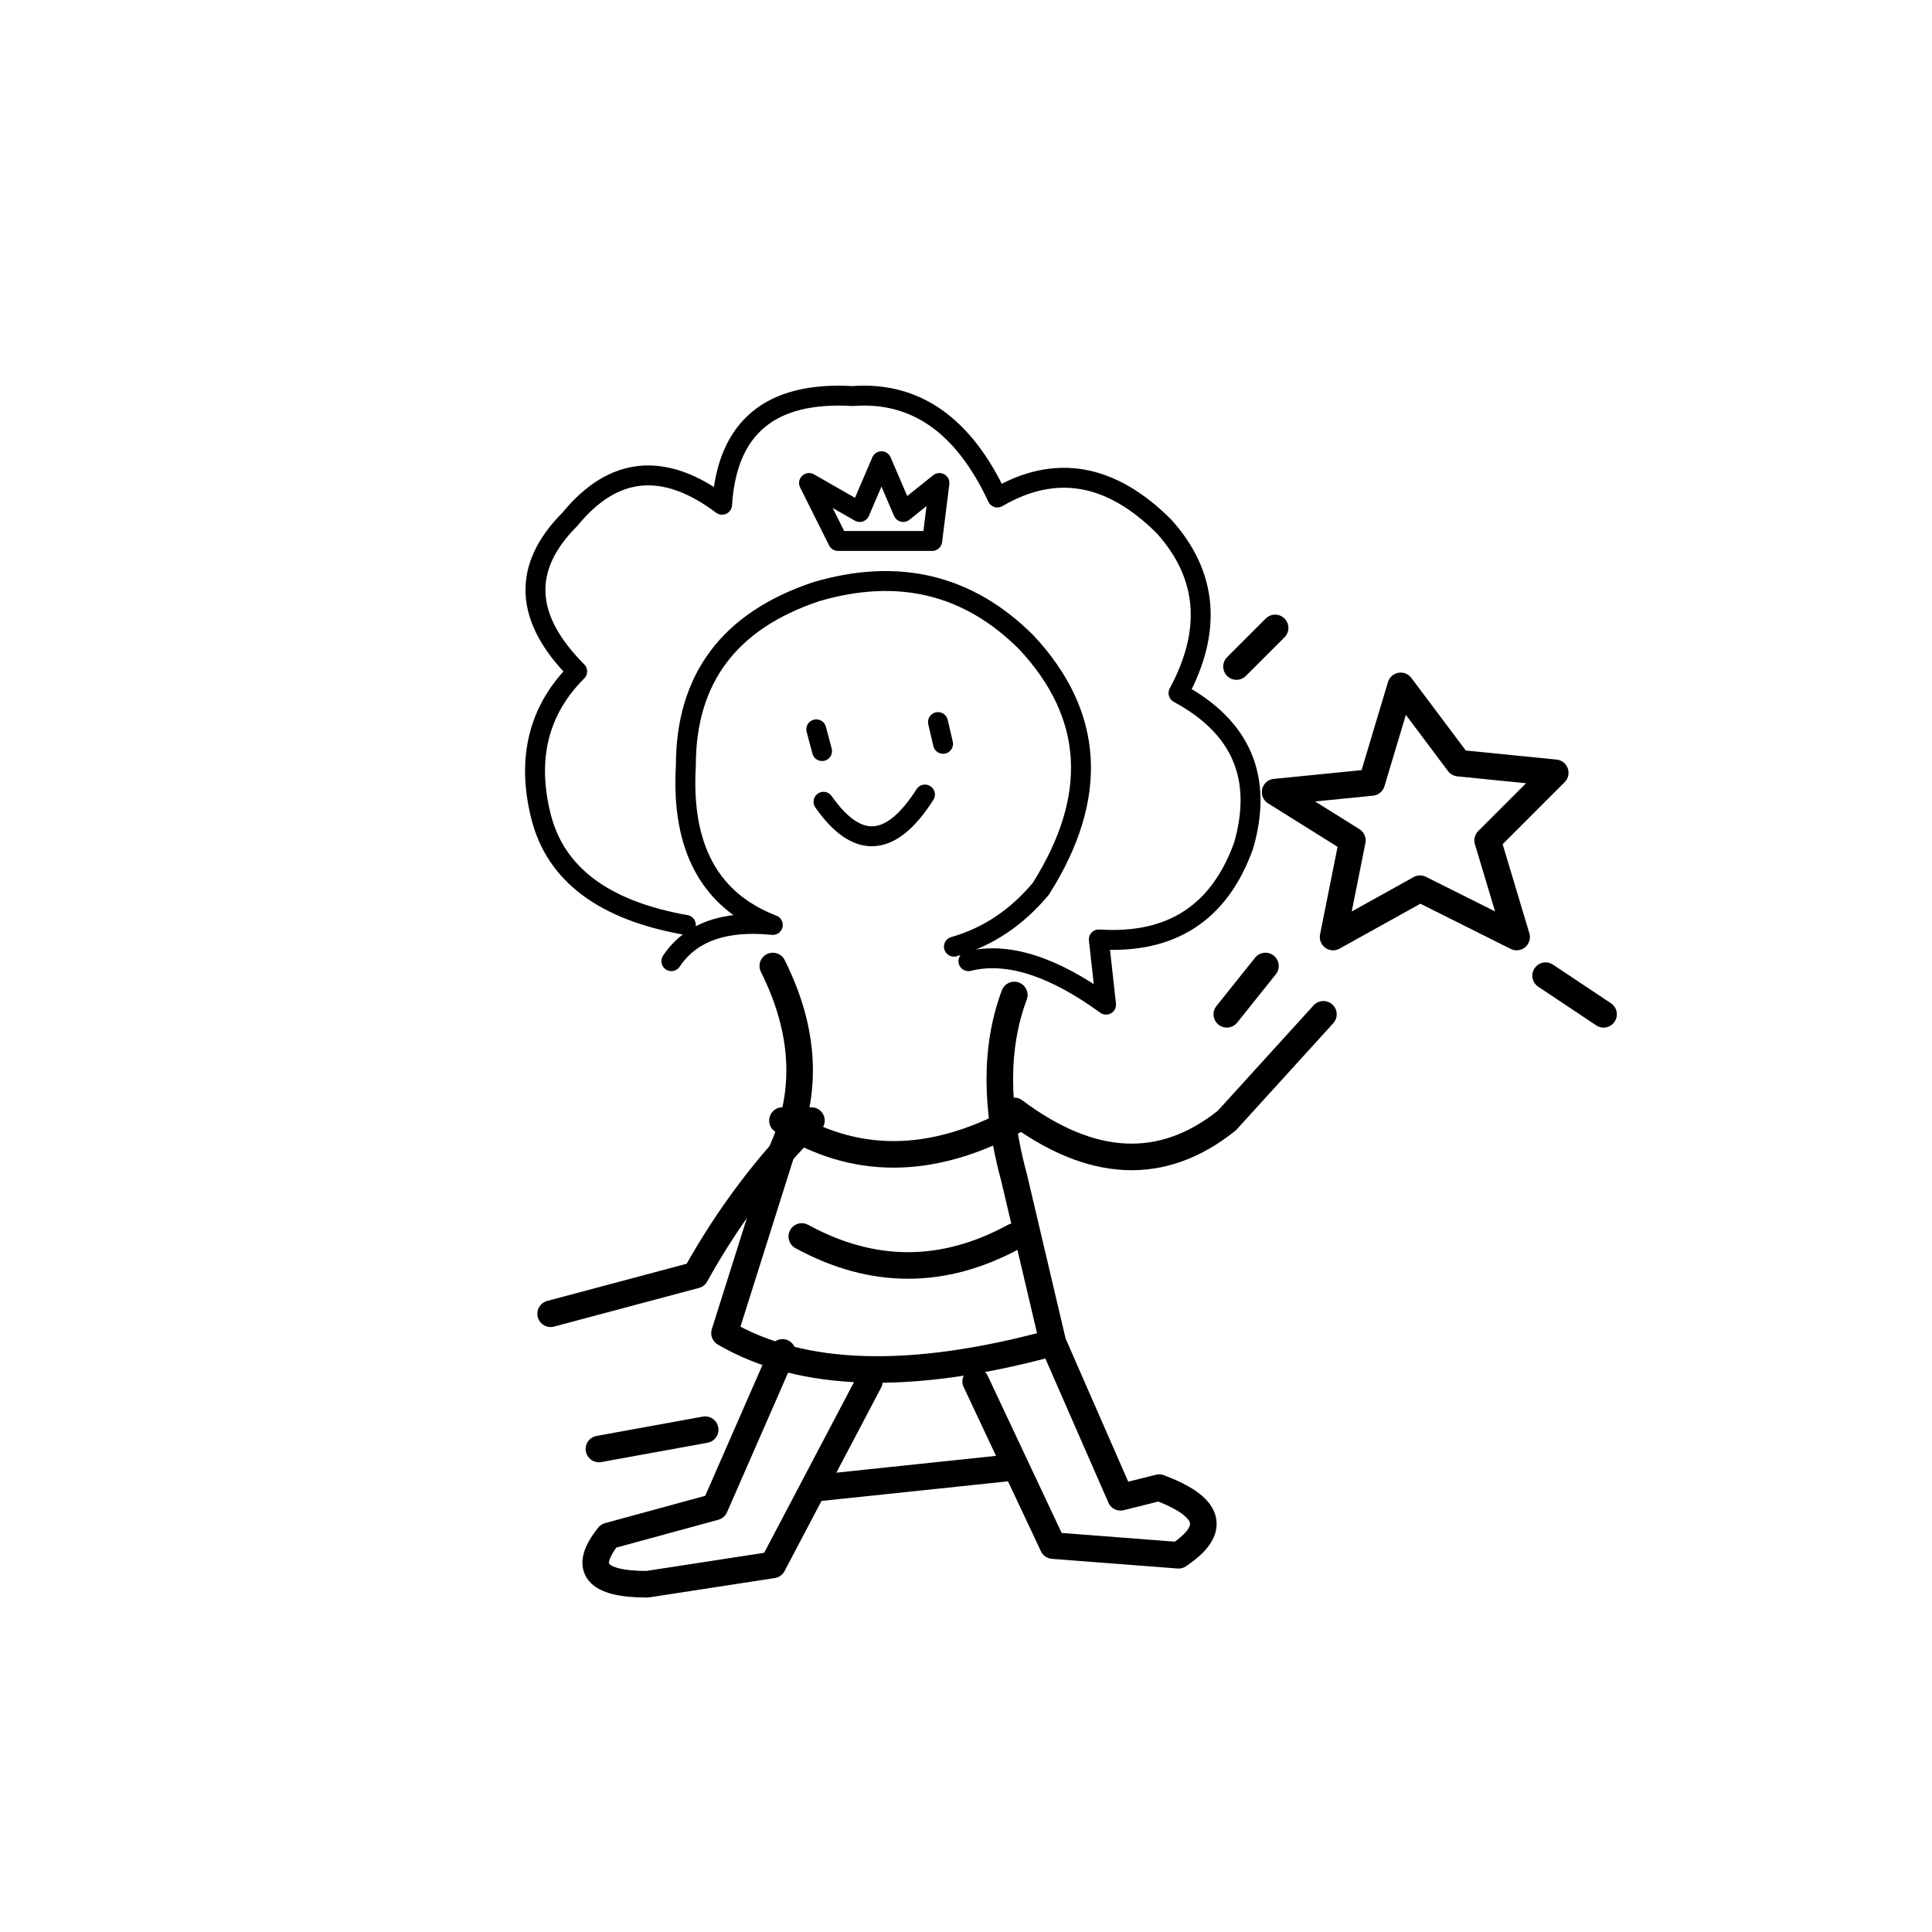
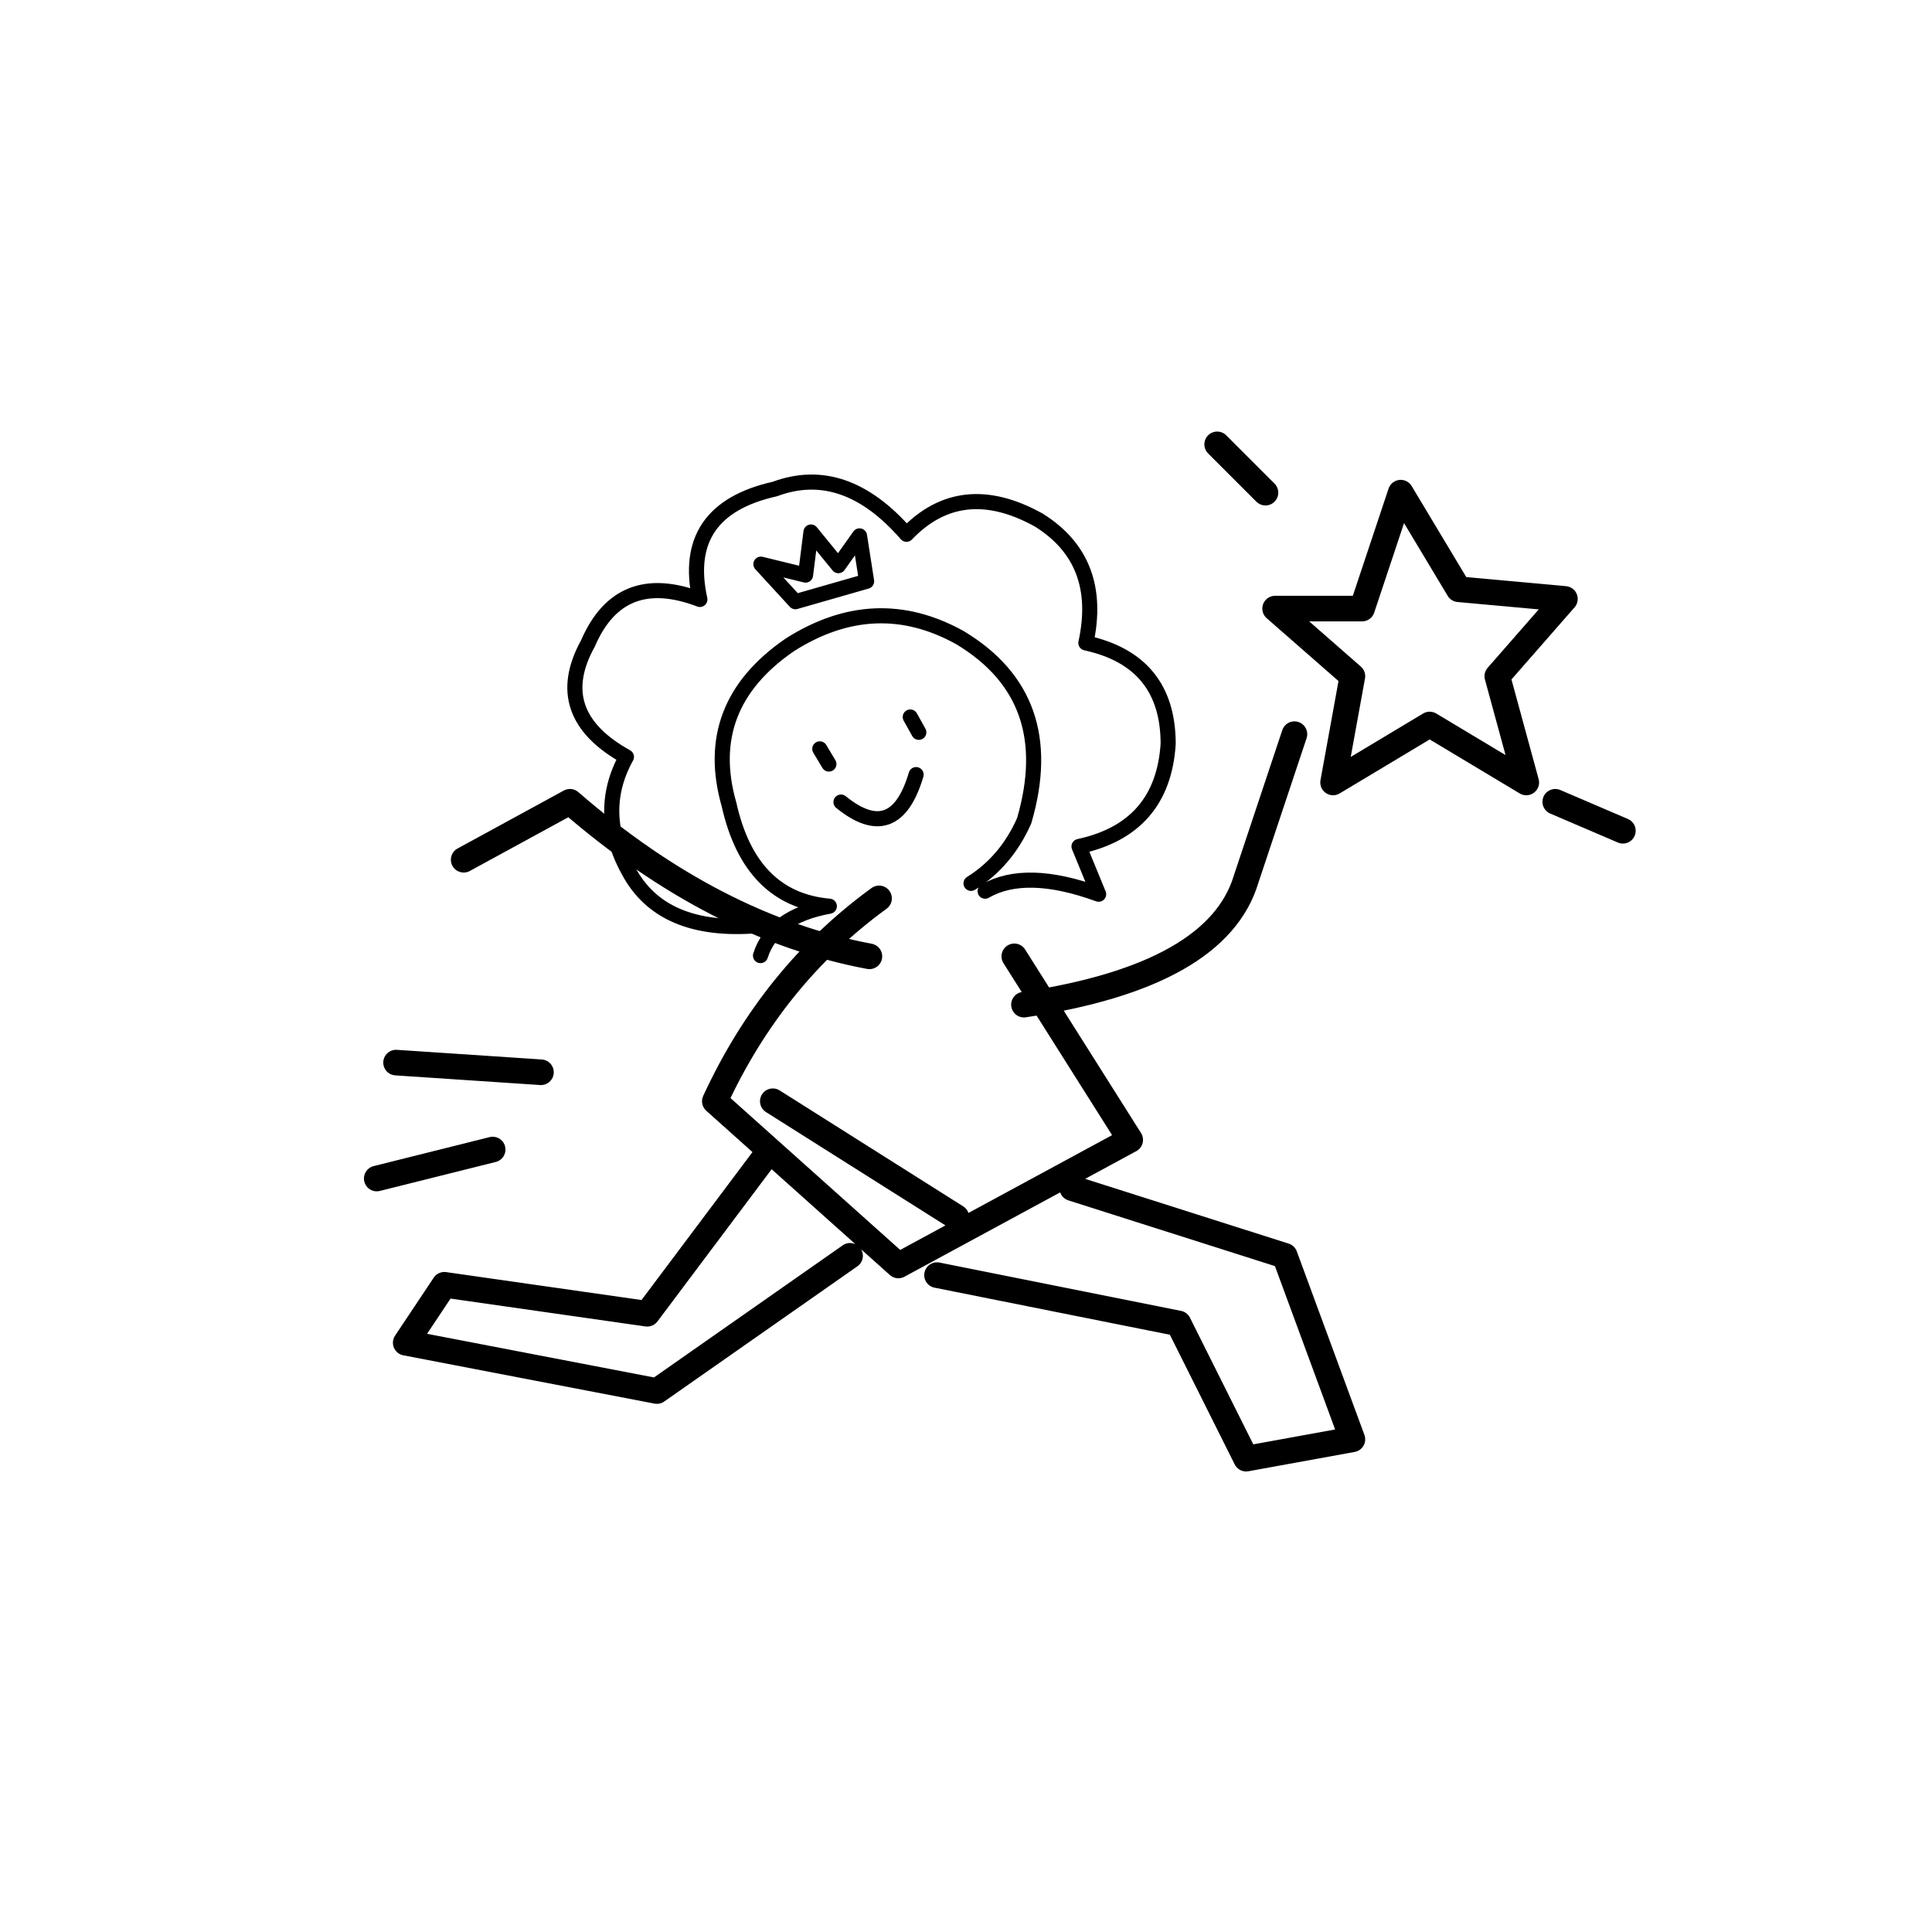
<svg xmlns="http://www.w3.org/2000/svg" viewBox="0 0 200 200">
-   <g fill="none" stroke="#000" stroke-width="2.75" stroke-linecap="round" stroke-linejoin="round">
-     <path d="M68 101Q51 98 48 86T53 66Q42 55 52 45Q61 34 73 43Q74 27 91 28Q104 27 111 42Q123 35 134 46Q143 56 136 69Q149 76 145 90Q140 104 125 103L126 112Q115 104 107 106M66 106q4-6 14-5 M80 101Q67 96 68 79Q68 61 86 55Q103 50 115 62Q129 77 117 96Q112 102 105 104 M86 74l.8 3m16-4 .7 3 M87 84q7 10 14-1 M89 48l-4-8 7 4 3-7 3 7 5-4-1 8z" transform="translate(20 20) scale(.75) rotate(0 96 104)" />
-     <path d="M80 100q5 10 1 19l-6 19q12 7 34 1l-4-17q-3-11 0-19 M81 116q11 7 24 0m-22 12q11 6 22 0 M81 140l-7 16-11 3q-4 5 4 5l13-2 10-19m11 0 8 17 13 1q6-4-2-7l-4 1-7-16" />
-     <path d="M62 150l11-2m12 6 19-2" opacity="1" />
-     <path d="M84 116q-7 7-12 16l-15 4m48-21q12 9 22 1l10-11" transform="rotate(0 97 115)" />
-     <path d="M142 81l3-10 6 8 10 1-7 7 3 10-10-5-9 5 2-10-8-5z M128 69l4-4m28 36 6 4m-35-5-4 5" transform="translate(0 0)" />
+   <g fill="none" stroke="#000" stroke-width="2.65" stroke-linecap="round" stroke-linejoin="round" transform="translate(0 0)">
+     <path d="M68 101Q51 98 48 86T53 66Q42 55 52 45Q61 34 73 43Q74 27 91 28Q104 27 111 42Q123 35 134 46Q143 56 136 69Q149 76 145 90Q140 104 125 103L126 112Q115 104 107 106M66 106q4-6 14-5 M80 101Q67 96 68 79Q68 61 86 55Q103 50 115 62Q129 77 117 96Q112 102 105 104 M86 74l.8 3m16-4 .7 3 M87 84q7 10 14-1 M89 48l-4-8 7 4 3-7 3 7 5-4-1 8z" transform="translate(92 81) rotate(-16) scale(0.59) translate(-96 -83)" />
+     <path d="M91 93q-11 8-17 21l19 17 24-13-12-19 M80 114l19 12 M79 120l-12 16-21-3-4 6 26 5 20-14m9 2 25 5 7 14 11-2-7-19-22-7" />
+     <g transform="rotate(0 96 105)">
+       <path d="M90 99Q74 96 59 83l-11 6 M106 104q20-3 23-13l5-15" />
+       <path d="M141 63l4-12 6 10 11 1-7 8 3 11-10-6-10 6 2-11-8-7z M131 51l-5-5m35 37 7 3 M56 111l-15-1m10 9-12 3" />
+     </g>
  </g>
</svg>
